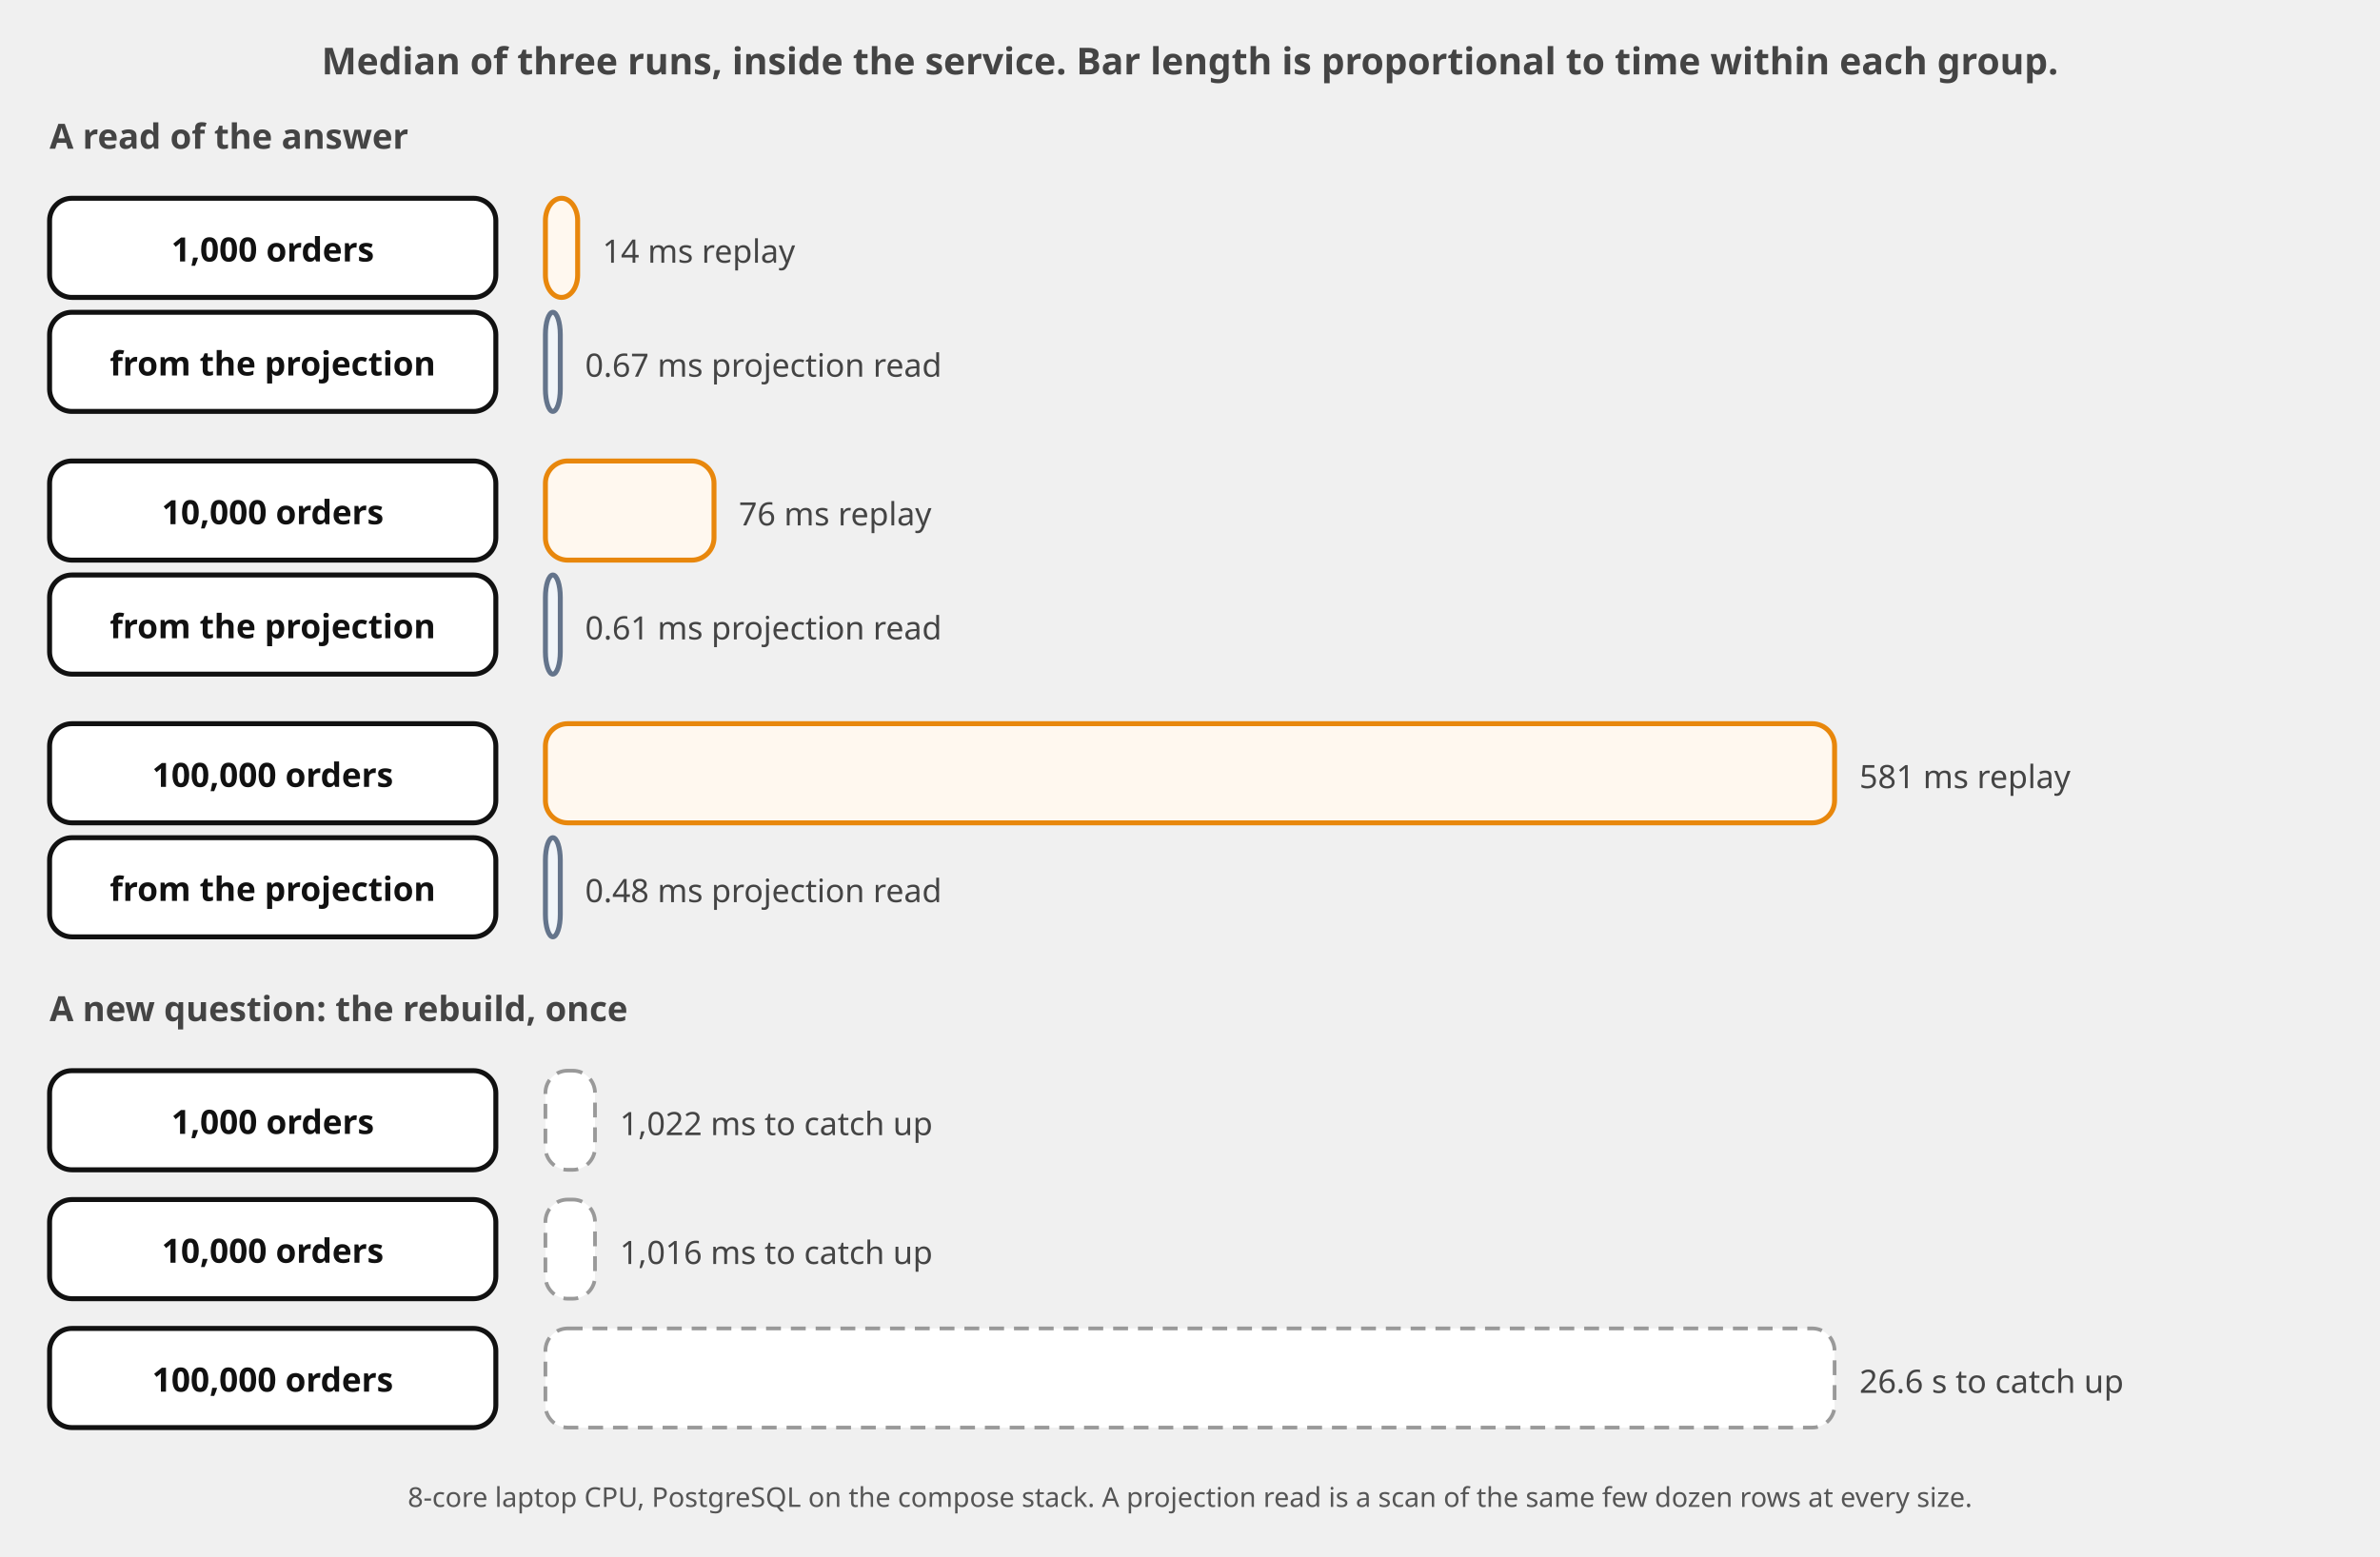
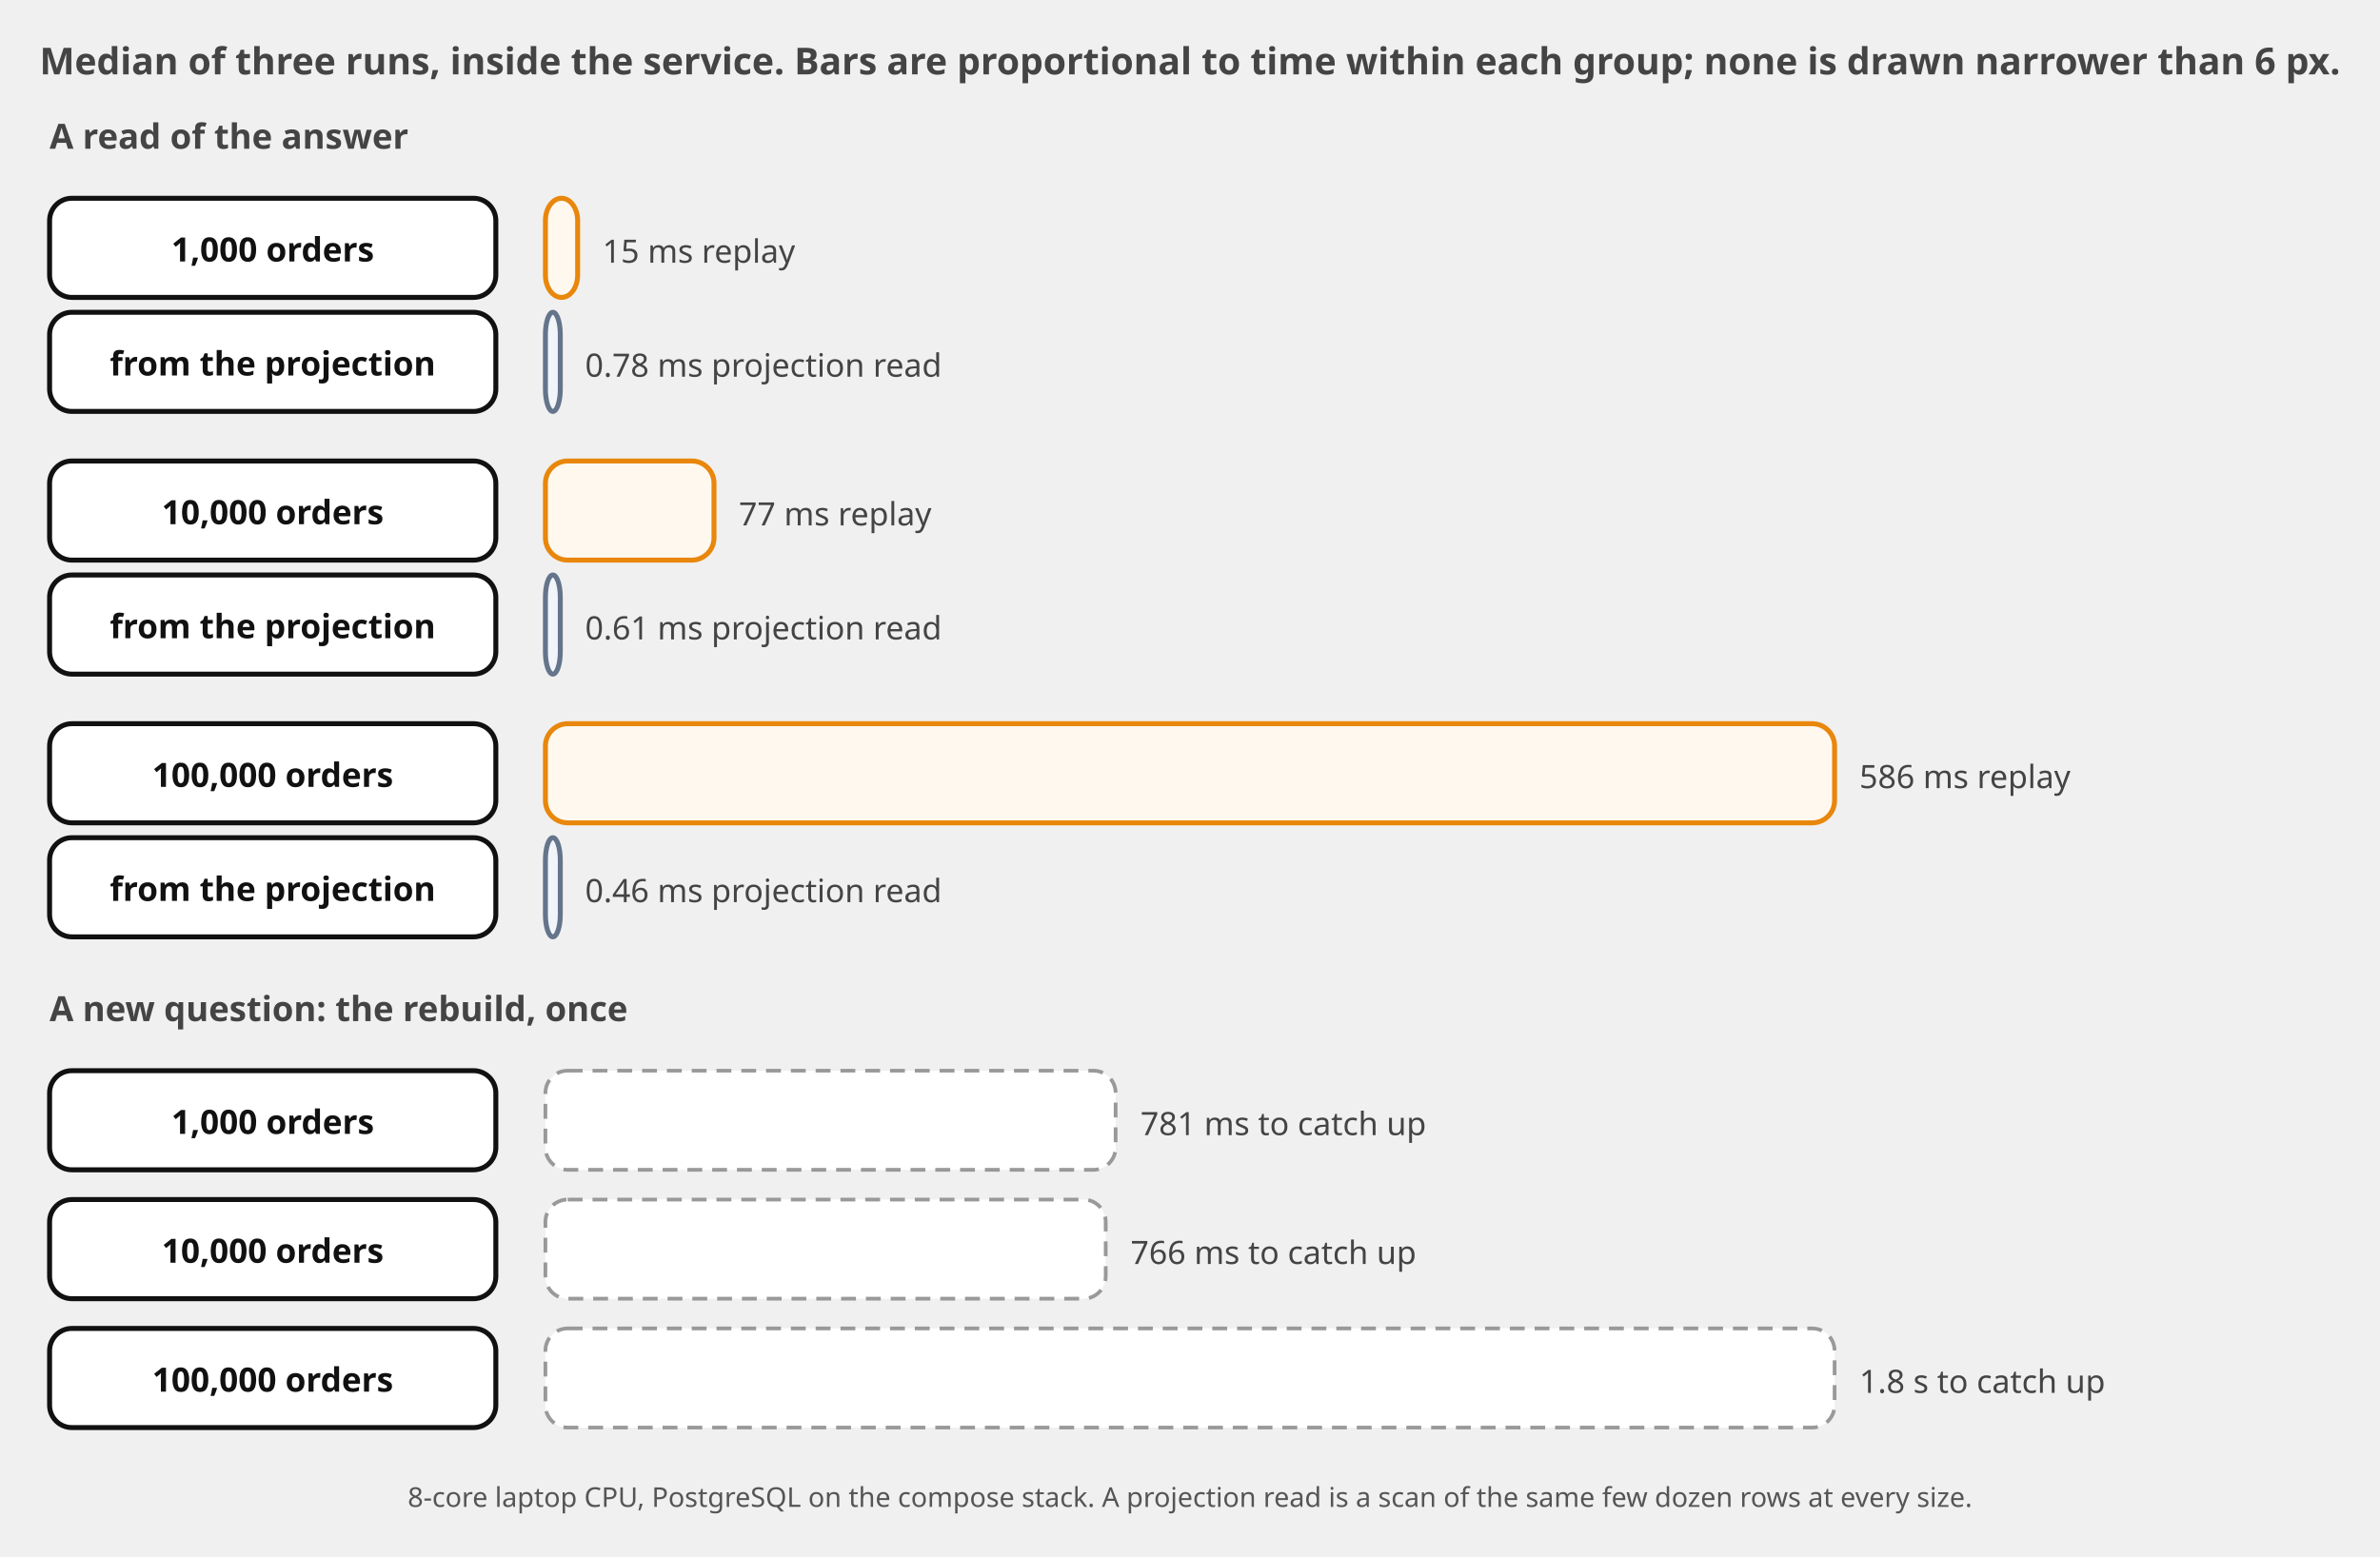
<svg xmlns="http://www.w3.org/2000/svg" viewBox="0 0 960 628" font-family="'Red Hat Text', system-ui, sans-serif" role="img">
  <defs>
    <marker id="a" viewBox="0 0 10 10" refX="8.5" refY="5" markerWidth="9" markerHeight="9" orient="auto-start-reverse">
      <path d="M0,0 L10,5 L0,10 z" fill="#555" />
    </marker>
    <marker id="am" viewBox="0 0 10 10" refX="8.5" refY="5" markerWidth="9" markerHeight="9" orient="auto-start-reverse">
      <path d="M0,0 L10,5 L0,10 z" fill="#b8650a" />
    </marker>
  </defs>
  <rect x="20" y="80" width="180" height="40" rx="9" fill="#ffffff" stroke="#111111" stroke-width="2" />
  <text x="110.0" y="105.5" font-size="13.5" font-weight="700" fill="#111111" text-anchor="middle">1,000 orders</text>
  <rect x="220" y="80" width="13" height="40" rx="9" fill="#fff8ef" stroke="#e8870c" stroke-width="2" />
  <text x="226.5" y="105.5" font-size="13.5" font-weight="700" fill="#111111" text-anchor="middle" />
  <rect x="20" y="126" width="180" height="40" rx="9" fill="#ffffff" stroke="#111111" stroke-width="2" />
  <text x="110.0" y="151.5" font-size="13.5" font-weight="700" fill="#111111" text-anchor="middle">from the projection</text>
  <rect x="220" y="126" width="6" height="40" rx="9" fill="#f1f5f9" stroke="#64748b" stroke-width="2" />
  <text x="223.0" y="151.5" font-size="13.5" font-weight="700" fill="#111111" text-anchor="middle" />
  <rect x="20" y="186" width="180" height="40" rx="9" fill="#ffffff" stroke="#111111" stroke-width="2" />
  <text x="110.0" y="211.5" font-size="13.5" font-weight="700" fill="#111111" text-anchor="middle">10,000 orders</text>
  <rect x="220" y="186" width="68" height="40" rx="9" fill="#fff8ef" stroke="#e8870c" stroke-width="2" />
  <text x="254.0" y="211.5" font-size="13.5" font-weight="700" fill="#111111" text-anchor="middle" />
  <rect x="20" y="232" width="180" height="40" rx="9" fill="#ffffff" stroke="#111111" stroke-width="2" />
  <text x="110.0" y="257.5" font-size="13.5" font-weight="700" fill="#111111" text-anchor="middle">from the projection</text>
  <rect x="220" y="232" width="6" height="40" rx="9" fill="#f1f5f9" stroke="#64748b" stroke-width="2" />
  <text x="223.0" y="257.5" font-size="13.5" font-weight="700" fill="#111111" text-anchor="middle" />
  <rect x="20" y="292" width="180" height="40" rx="9" fill="#ffffff" stroke="#111111" stroke-width="2" />
  <text x="110.0" y="317.5" font-size="13.5" font-weight="700" fill="#111111" text-anchor="middle">100,000 orders</text>
  <rect x="220" y="292" width="520" height="40" rx="9" fill="#fff8ef" stroke="#e8870c" stroke-width="2" />
  <text x="480.0" y="317.5" font-size="13.5" font-weight="700" fill="#111111" text-anchor="middle" />
  <rect x="20" y="338" width="180" height="40" rx="9" fill="#ffffff" stroke="#111111" stroke-width="2" />
  <text x="110.0" y="363.5" font-size="13.5" font-weight="700" fill="#111111" text-anchor="middle">from the projection</text>
  <rect x="220" y="338" width="6" height="40" rx="9" fill="#f1f5f9" stroke="#64748b" stroke-width="2" />
  <text x="223.0" y="363.5" font-size="13.5" font-weight="700" fill="#111111" text-anchor="middle" />
  <rect x="20" y="432" width="180" height="40" rx="9" fill="#ffffff" stroke="#111111" stroke-width="2" />
  <text x="110.0" y="457.5" font-size="13.5" font-weight="700" fill="#111111" text-anchor="middle">1,000 orders</text>
-   <rect x="220" y="432" width="20" height="40" rx="9" fill="#ffffff" stroke="#999999" stroke-width="1.5" stroke-dasharray="6 4" />
-   <text x="230.0" y="457.5" font-size="13.5" font-weight="700" fill="#111111" text-anchor="middle" />
+   <rect x="220" y="432" width="230" height="40" rx="9" fill="#ffffff" stroke="#999999" stroke-width="1.5" stroke-dasharray="6 4" />
+   <text x="335.0" y="457.5" font-size="13.5" font-weight="700" fill="#111111" text-anchor="middle" />
  <rect x="20" y="484" width="180" height="40" rx="9" fill="#ffffff" stroke="#111111" stroke-width="2" />
  <text x="110.0" y="509.5" font-size="13.5" font-weight="700" fill="#111111" text-anchor="middle">10,000 orders</text>
-   <rect x="220" y="484" width="20" height="40" rx="9" fill="#ffffff" stroke="#999999" stroke-width="1.5" stroke-dasharray="6 4" />
-   <text x="230.0" y="509.5" font-size="13.5" font-weight="700" fill="#111111" text-anchor="middle" />
+   <rect x="220" y="484" width="226" height="40" rx="9" fill="#ffffff" stroke="#999999" stroke-width="1.5" stroke-dasharray="6 4" />
+   <text x="333.0" y="509.5" font-size="13.5" font-weight="700" fill="#111111" text-anchor="middle" />
  <rect x="20" y="536" width="180" height="40" rx="9" fill="#ffffff" stroke="#111111" stroke-width="2" />
  <text x="110.0" y="561.5" font-size="13.5" font-weight="700" fill="#111111" text-anchor="middle">100,000 orders</text>
  <rect x="220" y="536" width="520" height="40" rx="9" fill="#ffffff" stroke="#999999" stroke-width="1.5" stroke-dasharray="6 4" />
  <text x="480.0" y="561.5" font-size="13.5" font-weight="700" fill="#111111" text-anchor="middle" />
  <text x="20" y="60" font-size="14" fill="#444444" text-anchor="start" font-weight="700">A read of the answer</text>
-   <text x="243" y="106" font-size="13" fill="#444444" text-anchor="start">14 ms replay</text>
-   <text x="236" y="152" font-size="13" fill="#444444" text-anchor="start">0.67 ms projection read</text>
-   <text x="298" y="212" font-size="13" fill="#444444" text-anchor="start">76 ms replay</text>
+   <text x="243" y="106" font-size="13" fill="#444444" text-anchor="start">15 ms replay</text>
+   <text x="236" y="152" font-size="13" fill="#444444" text-anchor="start">0.78 ms projection read</text>
+   <text x="298" y="212" font-size="13" fill="#444444" text-anchor="start">77 ms replay</text>
  <text x="236" y="258" font-size="13" fill="#444444" text-anchor="start">0.61 ms projection read</text>
-   <text x="750" y="318" font-size="13" fill="#444444" text-anchor="start">581 ms replay</text>
-   <text x="236" y="364" font-size="13" fill="#444444" text-anchor="start">0.48 ms projection read</text>
+   <text x="750" y="318" font-size="13" fill="#444444" text-anchor="start">586 ms replay</text>
+   <text x="236" y="364" font-size="13" fill="#444444" text-anchor="start">0.46 ms projection read</text>
  <text x="20" y="412" font-size="14" fill="#444444" text-anchor="start" font-weight="700">A new question: the rebuild, once</text>
-   <text x="250" y="458" font-size="13" fill="#444444" text-anchor="start">1,022 ms to catch up</text>
-   <text x="250" y="510" font-size="13" fill="#444444" text-anchor="start">1,016 ms to catch up</text>
-   <text x="750" y="562" font-size="13" fill="#444444" text-anchor="start">26.6 s to catch up</text>
-   <text x="480" y="30" font-size="15" fill="#444444" text-anchor="middle" font-weight="700">Median of three runs, inside the service. Bar length is proportional to time within each group.</text>
+   <text x="460" y="458" font-size="13" fill="#444444" text-anchor="start">781 ms to catch up</text>
+   <text x="456" y="510" font-size="13" fill="#444444" text-anchor="start">766 ms to catch up</text>
+   <text x="750" y="562" font-size="13" fill="#444444" text-anchor="start">1.8 s to catch up</text>
+   <text x="480" y="30" font-size="15" fill="#444444" text-anchor="middle" font-weight="700">Median of three runs, inside the service. Bars are proportional to time within each group; none is drawn narrower than 6 px.</text>
  <text x="480" y="608" font-size="11" fill="#555555" text-anchor="middle">8-core laptop CPU, PostgreSQL on the compose stack. A projection read is a scan of the same few dozen rows at every size.</text>
</svg>
